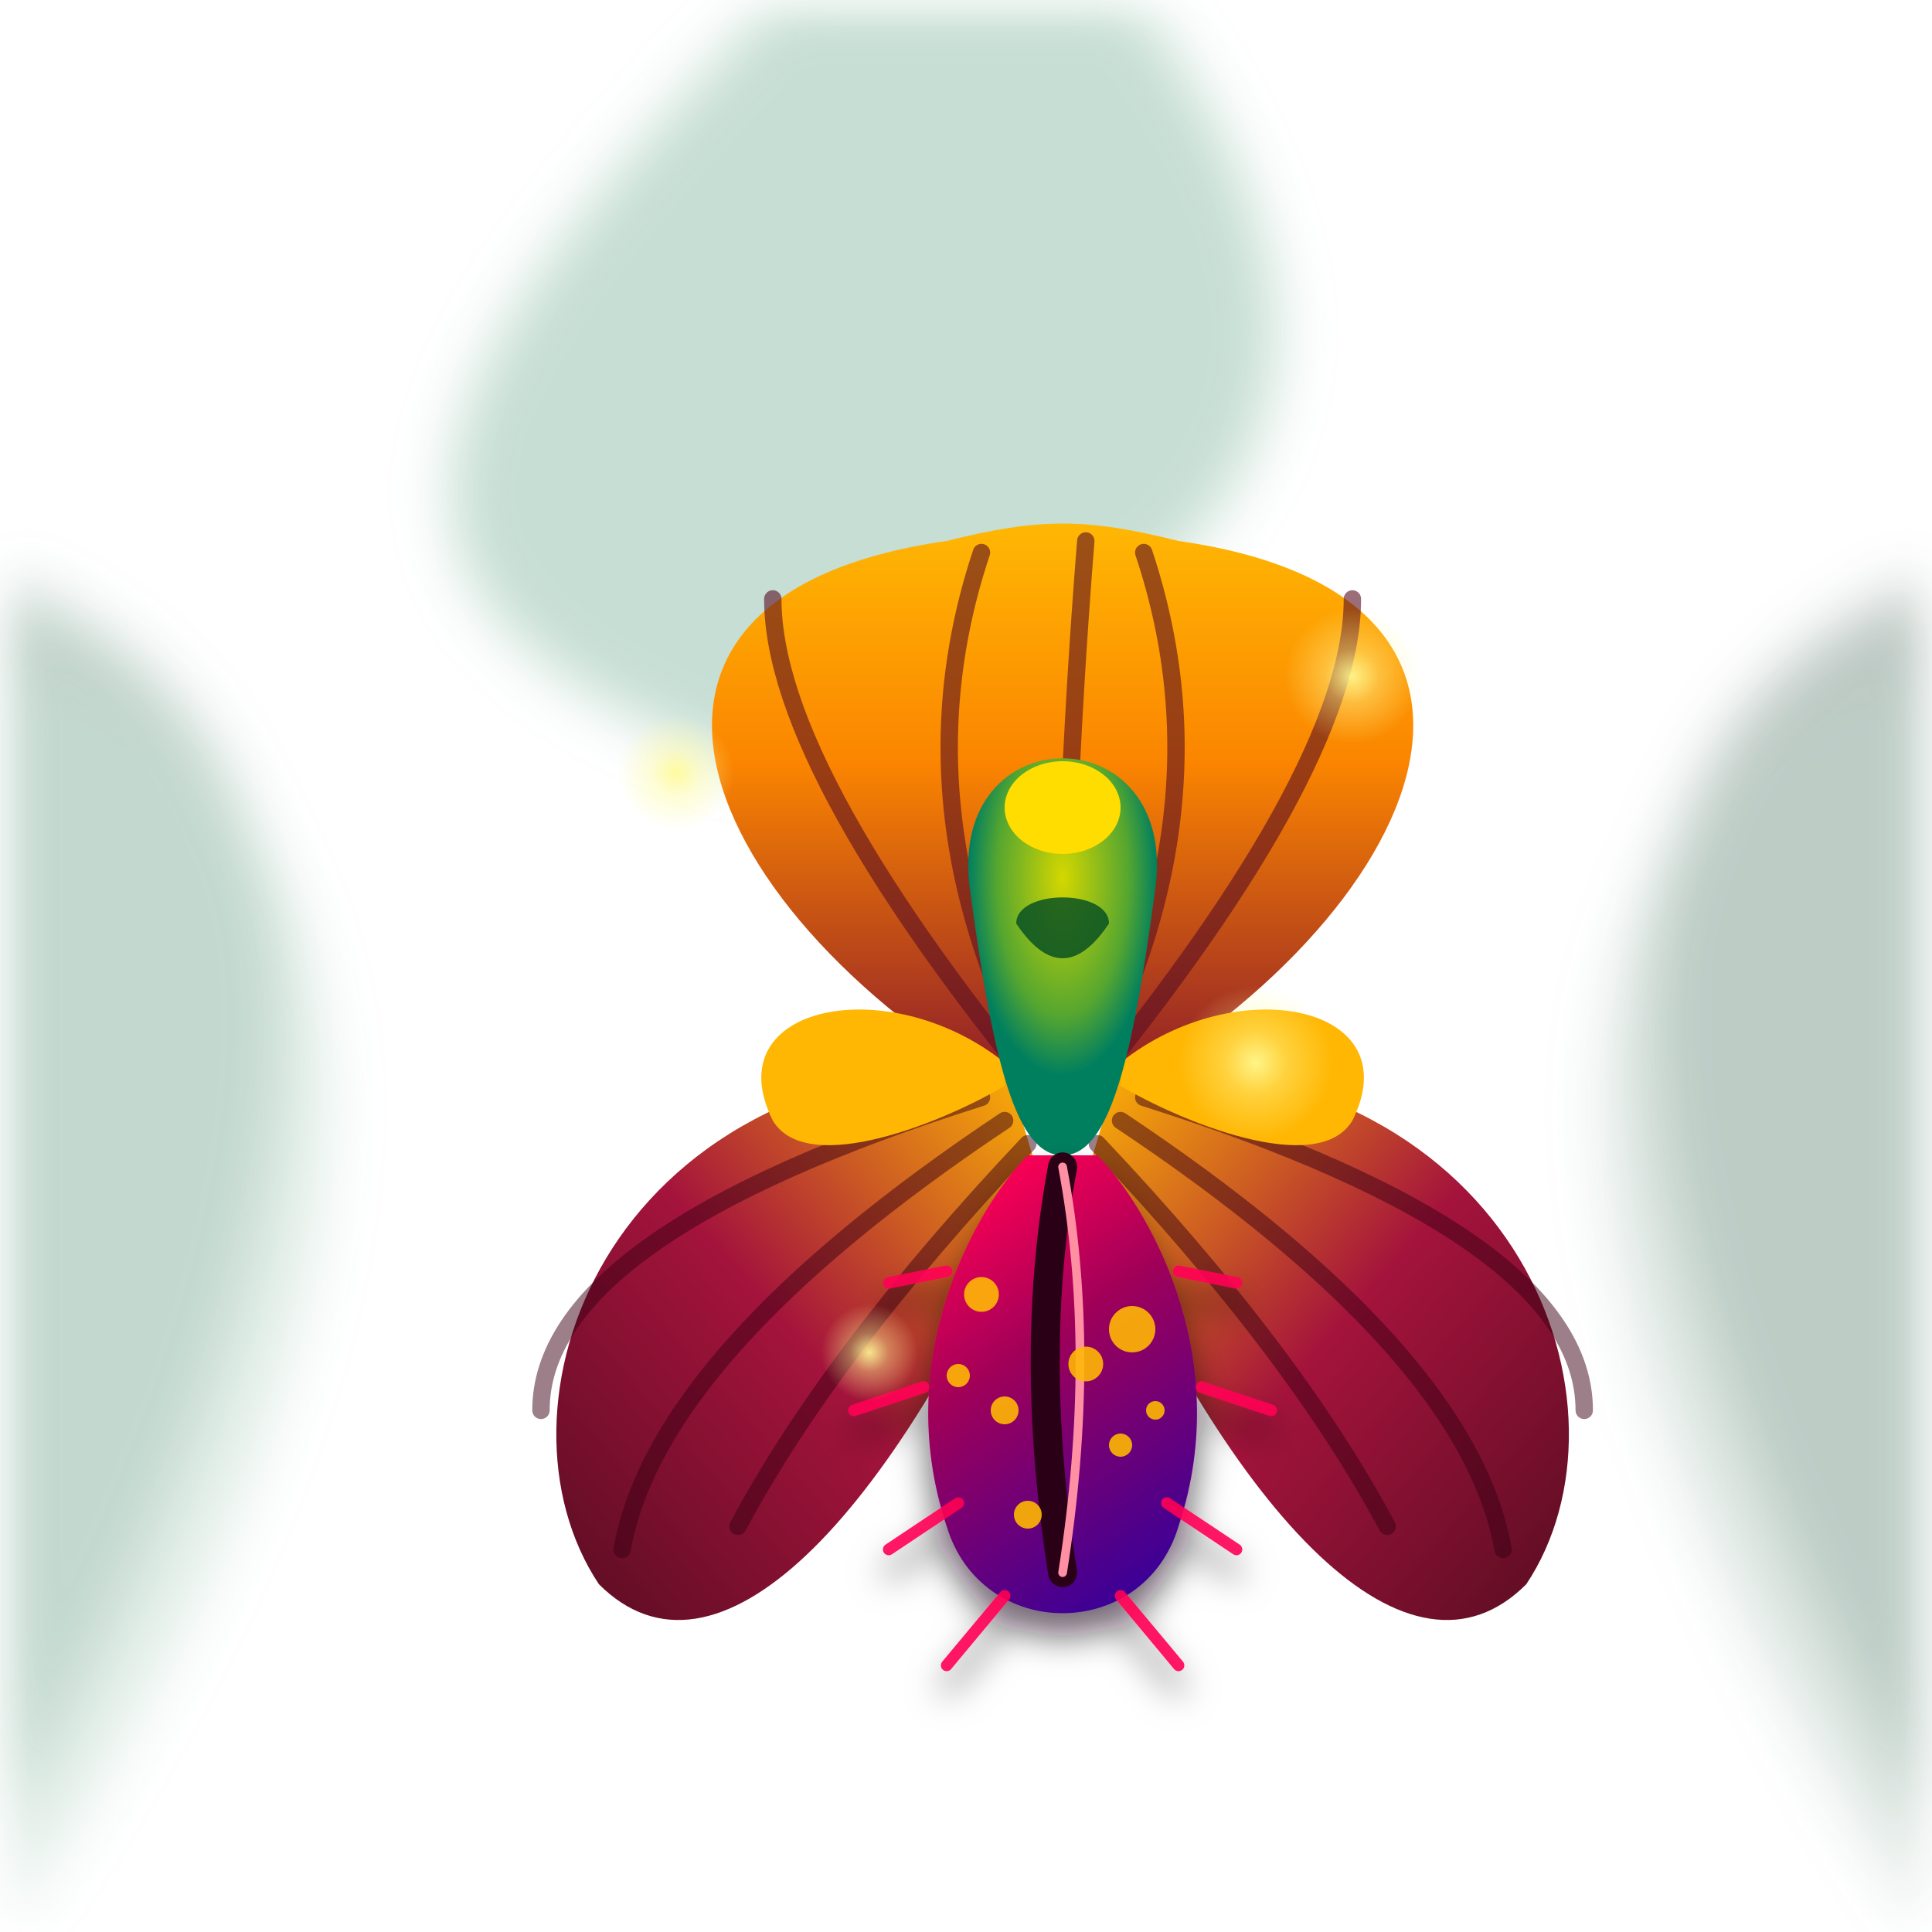
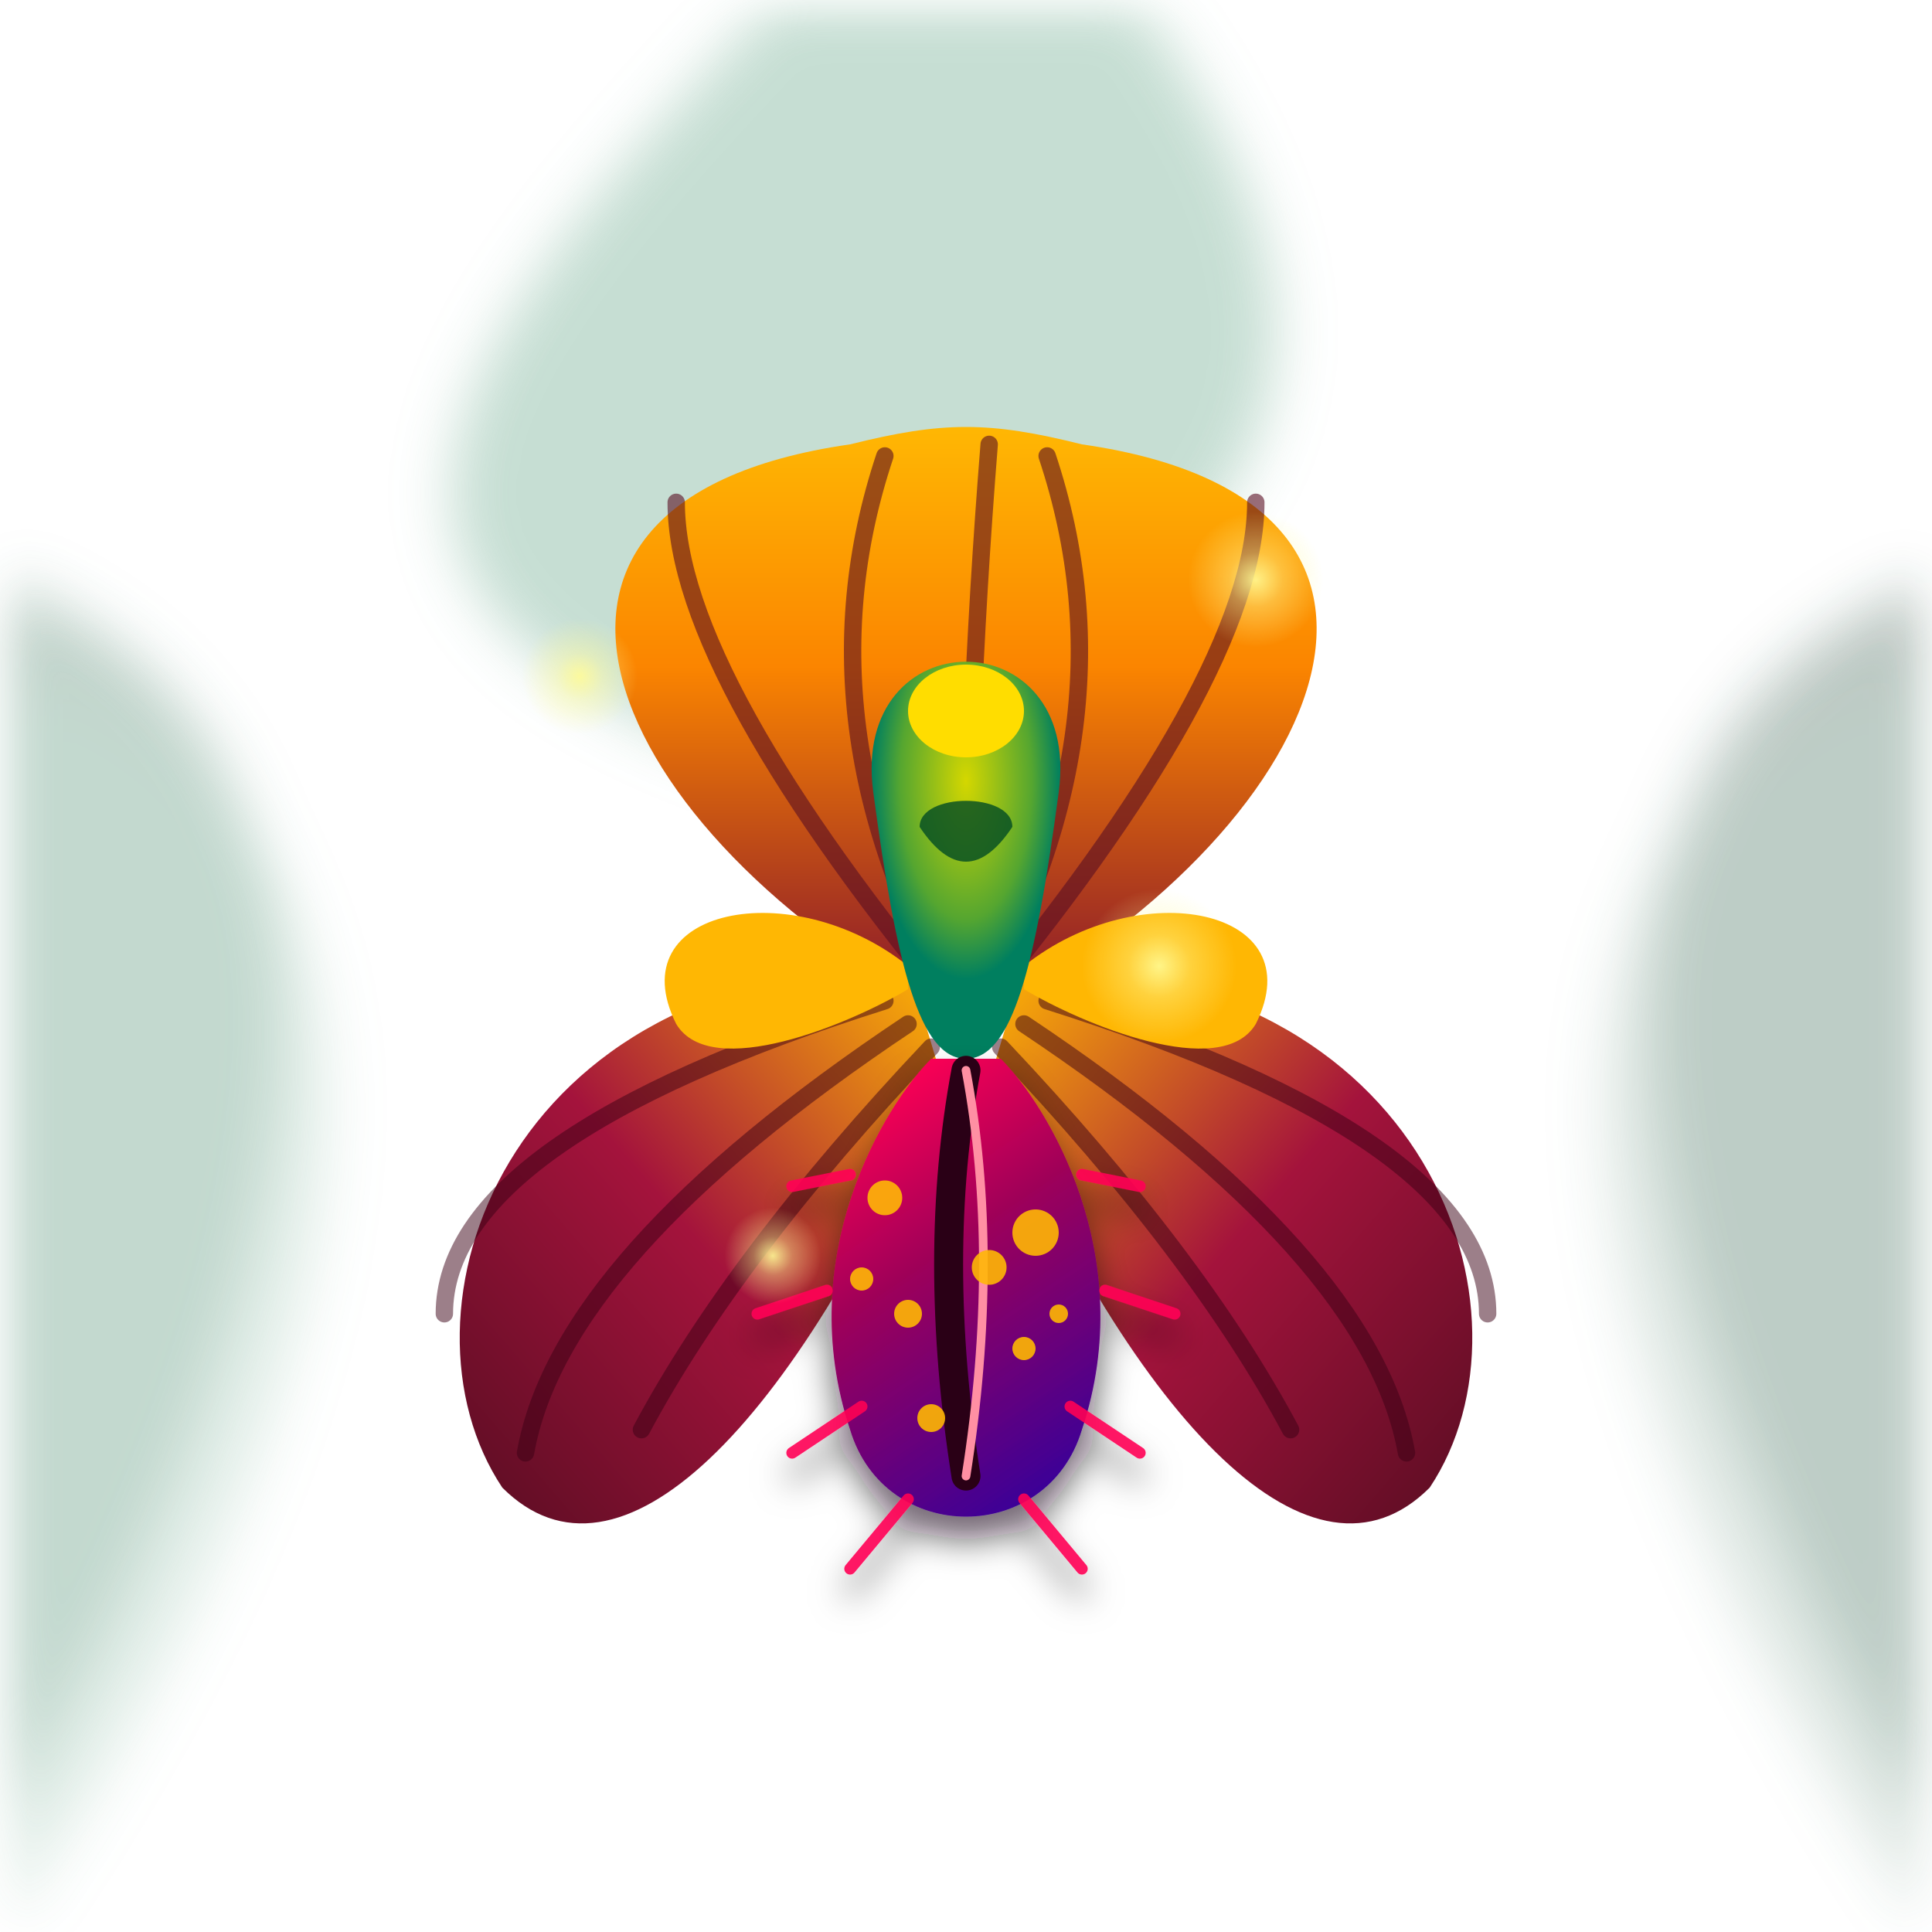
- <svg xmlns="http://www.w3.org/2000/svg" viewBox="0 0 200 200" class="w-full h-full">
+ <svg xmlns="http://www.w3.org/2000/svg" viewBox="0 0 200 200" class="w-full h-full" overflow="visible">
  <defs>
    <filter id="blurLeaves">
      <feGaussianBlur stdDeviation="3" />
    </filter>
    <linearGradient id="dorsalGrad" x1="50%" y1="0%" x2="50%" y2="100%">
      <stop offset="0%" stop-color="#ffb703" />
      <stop offset="40%" stop-color="#fb8500" />
      <stop offset="100%" stop-color="#800f2f" />
    </linearGradient>
    <linearGradient id="lateralGradL" x1="0%" y1="100%" x2="100%" y2="0%">
      <stop offset="0%" stop-color="#590d22" />
      <stop offset="50%" stop-color="#a4133c" />
      <stop offset="100%" stop-color="#ffb703" />
    </linearGradient>
    <linearGradient id="lateralGradR" x1="100%" y1="100%" x2="0%" y2="0%">
      <stop offset="0%" stop-color="#590d22" />
      <stop offset="50%" stop-color="#a4133c" />
      <stop offset="100%" stop-color="#ffb703" />
    </linearGradient>
    <linearGradient id="lipGrad" x1="30%" y1="0%" x2="70%" y2="100%">
      <stop offset="0%" stop-color="#ff0054" />
      <stop offset="40%" stop-color="#9e0059" />
      <stop offset="100%" stop-color="#390099" />
    </linearGradient>
    <radialGradient id="columnGrad" cx="50%" cy="30%" r="50%">
      <stop offset="0%" stop-color="#d4d700" />
      <stop offset="70%" stop-color="#55a630" />
      <stop offset="100%" stop-color="#007f5f" />
    </radialGradient>
    <radialGradient id="flyGrad" cx="50%" cy="50%" r="50%">
      <stop offset="0%" stop-color="#fffb96" stop-opacity="0.9" />
      <stop offset="40%" stop-color="#fffb96" stop-opacity="0.4" />
      <stop offset="100%" stop-color="#fffb96" stop-opacity="0" />
    </radialGradient>
    <filter id="dropShadow" x="-20%" y="-20%" width="140%" height="140%">
      <feDropShadow dx="0" dy="2" stdDeviation="1.5" flood-color="#1a0008" flood-opacity="0.6" />
    </filter>
  </defs>
  <style>
    @keyframes lip-wobble {
      0%, 100% { transform: rotate(-5deg); }
      50% { transform: rotate(7deg); }
    }
    @keyframes background-pulse {
      0%, 100% { transform: scale(1); }
      50% { transform: scale(1.02); }
    }
    @keyframes sway-leaf {
      0%, 100% { transform: rotate(-3deg); }
      50% { transform: rotate(3deg); }
    }
    @keyframes sway-leaf-reverse {
      0%, 100% { transform: rotate(3deg); }
      50% { transform: rotate(-3deg); }
    }
    @keyframes fly-buzz-1 {
      0% { transform: translate(0, 0) scale(1); }
      25% { transform: translate(-10px, -15px) scale(0.8); }
      50% { transform: translate(15px, -20px) scale(1.2); }
      75% { transform: translate(10px, 5px) scale(0.9); }
      100% { transform: translate(0, 0) scale(1); }
    }
    @keyframes fly-buzz-2 {
      0% { transform: translate(0, 0) scale(0.9); }
      33% { transform: translate(25px, 10px) scale(1.1); }
      66% { transform: translate(-15px, -15px) scale(0.8); }
      100% { transform: translate(0, 0) scale(0.9); }
    }
    
    .labellum {
      transform-origin: 50px 58px;
      animation: lip-wobble 3s cubic-bezier(0.45, 0, 0.55, 1) infinite;
    }
    .bg-pulse {
      transform-origin: 50px 50px;
      animation: background-pulse 6s ease-in-out infinite;
    }
    
    .leaf-1 { transform-origin: 0px 200px; animation: sway-leaf 10s ease-in-out infinite; }
    .leaf-2 { transform-origin: 200px 200px; animation: sway-leaf-reverse 12s ease-in-out infinite; }
    .leaf-3 { transform-origin: 100px 0px; animation: sway-leaf 15s ease-in-out infinite; }
    
    .fly-1 { animation: fly-buzz-1 4.5s ease-in-out infinite; }
    .fly-2 { animation: fly-buzz-2 5.2s ease-in-out infinite; }
    .fly-3 { animation: fly-buzz-1 6.5s ease-in-out infinite reverse; }
  </style>
  <g filter="url(#blurLeaves)" opacity="0.3">
    <path class="leaf-1" d="M -20,220 C 30,150 50,80 0,60 C -30,80 -40,150 -20,220 Z" fill="#2d6a4f" />
    <path class="leaf-1" d="M -15,220 C 35,160 55,90 5,70 C -25,90 -35,160 -15,220 Z" fill="#40916c" opacity="0.5" />
    <path class="leaf-2" d="M 220,220 C 170,150 150,80 200,60 C 230,80 240,150 220,220 Z" fill="#1b4332" />
    <path class="leaf-2" d="M 215,220 C 165,160 145,90 195,70 C 225,90 235,160 215,220 Z" fill="#2d6a4f" opacity="0.5" />
    <path class="leaf-3" d="M 100,-20 C 50,30 20,60 80,80 C 140,60 150,30 100,-20 Z" fill="#40916c" />
  </g>
-   <g transform="translate(50, 50) scale(1.2)">
+   <g transform="translate(40, 40) scale(1.2)">
    <g class="bg-pulse">
      <path d="M 50,55 C 20,40 5,10 40,5 C 48,3 52,3 60,5 C 95,10 80,40 50,55 Z" fill="url(#dorsalGrad)" />
      <path d="M 50,55 Q 35,30 43,6 M 50,55 Q 50,30 52,5 M 50,55 Q 65,30 57,6 M 50,55 Q 25,25 25,10 M 50,55 Q 75,25 75,10" stroke="#590d22" stroke-width="1.5" fill="none" opacity="0.6" stroke-linecap="round" />
      <path d="M 45,50 C 10,50 0,80 10,95 C 20,105 35,90 48,60 Z" fill="url(#lateralGradL)" />
      <path d="M 55,50 C 90,50 100,80 90,95 C 80,105 65,90 52,60 Z" fill="url(#lateralGradR)" />
      <path d="M 45,55 Q 15,75 12,92 M 47,57 Q 30,75 22,90 M 43,53 Q 5,65 5,80" stroke="#390014" stroke-width="1.5" fill="none" opacity="0.5" stroke-linecap="round" />
      <path d="M 55,55 Q 85,75 88,92 M 53,57 Q 70,75 78,90 M 57,53 Q 95,65 95,80" stroke="#390014" stroke-width="1.5" fill="none" opacity="0.5" stroke-linecap="round" />
      <path d="M 45,50 C 35,42 20,45 25,55 C 28,60 40,55 45,52 Z" fill="#ffb703" />
      <path d="M 55,50 C 65,42 80,45 75,55 C 72,60 60,55 55,52 Z" fill="#ffb703" />
      <path d="M 42,35 C 40,20 60,20 58,35 C 56,50 54,58 50,58 C 46,58 44,50 42,35 Z" fill="url(#columnGrad)" />
      <ellipse cx="50" cy="28" rx="5" ry="4" fill="#ffdd00" />
      <path d="M 46,38 Q 50,44 54,38 C 54,35 46,35 46,38 Z" fill="#004b23" opacity="0.8" />
    </g>
    <g class="labellum" filter="url(#dropShadow)">
      <path d="M 47,58 C 43,62 35,75 40,90 C 43,100 57,100 60,90 C 65,75 57,62 53,58 Z" fill="url(#lipGrad)" />
      <path d="M 50,59 Q 47,75 50,94" stroke="#2a0014" stroke-width="2.5" fill="none" stroke-linecap="round" />
      <path d="M 50,59 Q 53,75 50,94" stroke="#ff8fa3" stroke-width="0.75" fill="none" stroke-linecap="round" />
      <circle cx="43" cy="70" r="1.5" fill="#ffb703" opacity="0.9" />
      <circle cx="56" cy="73" r="2" fill="#ffb703" opacity="0.9" />
      <circle cx="45" cy="80" r="1.2" fill="#ffb703" opacity="0.9" />
      <circle cx="55" cy="83" r="1" fill="#ffb703" opacity="0.9" />
      <circle cx="47" cy="89" r="1.2" fill="#ffb703" opacity="0.9" />
      <circle cx="52" cy="76" r="1.5" fill="#ffb703" opacity="0.9" />
      <circle cx="41" cy="77" r="1" fill="#ffb703" opacity="0.9" />
      <circle cx="58" cy="80" r="0.8" fill="#ffb703" opacity="0.9" />
      <path d="M 40,68 L 35,69 M 60,68 L 65,69 M 38,78 L 32,80 M 62,78 L 68,80 M 41,88 L 35,92 M 59,88 L 65,92 M 45,96 L 40,102 M 55,96 L 60,102" stroke="#ff0054" stroke-width="1" stroke-linecap="round" opacity="0.9" />
    </g>
  </g>
  <g>
-     <g transform="translate(70, 80)">
+     <g transform="translate(60, 70)">
      <circle cx="0" cy="0" r="6" fill="url(#flyGrad)" class="fly-1" />
    </g>
-     <g transform="translate(130, 110)">
+     <g transform="translate(120, 100)">
      <circle cx="0" cy="0" r="8" fill="url(#flyGrad)" class="fly-2" />
    </g>
-     <g transform="translate(90, 140)">
+     <g transform="translate(80, 130)">
      <circle cx="0" cy="0" r="5" fill="url(#flyGrad)" class="fly-3" />
    </g>
-     <g transform="translate(140, 70)">
+     <g transform="translate(130, 60)">
      <circle cx="0" cy="0" r="7" fill="url(#flyGrad)" class="fly-1" style="animation-delay: -2s;" />
    </g>
  </g>
</svg>
